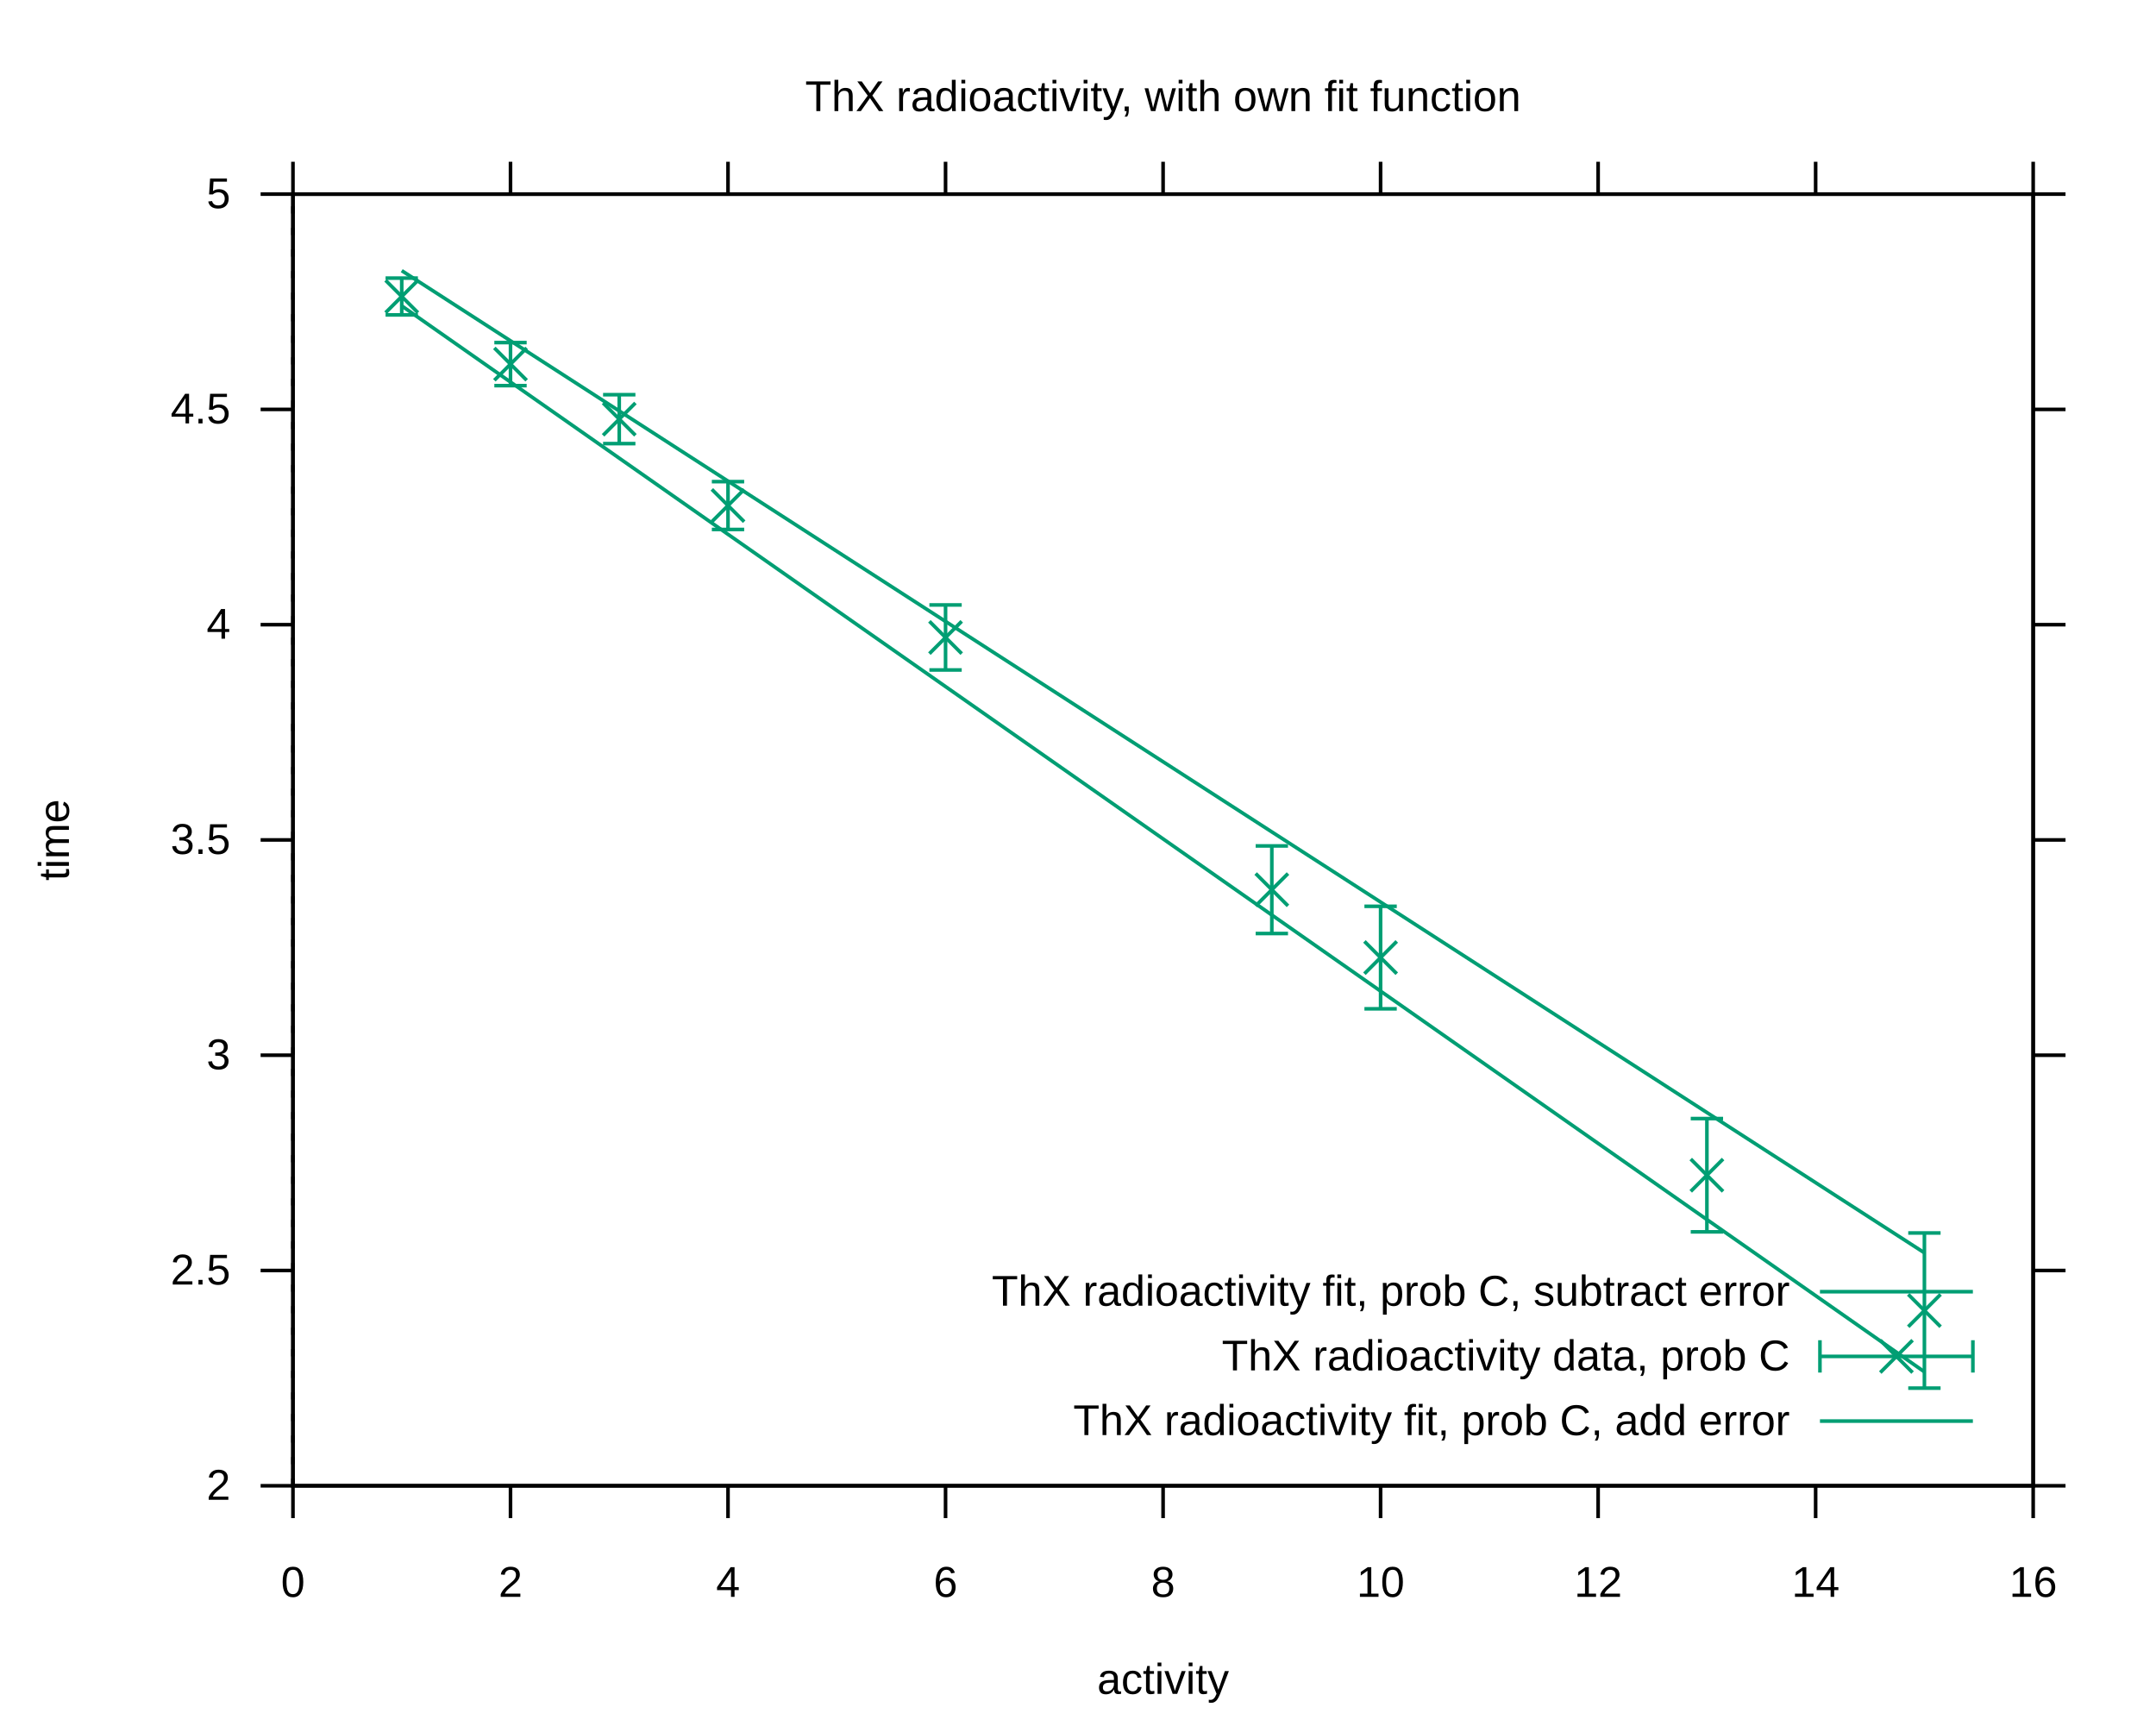
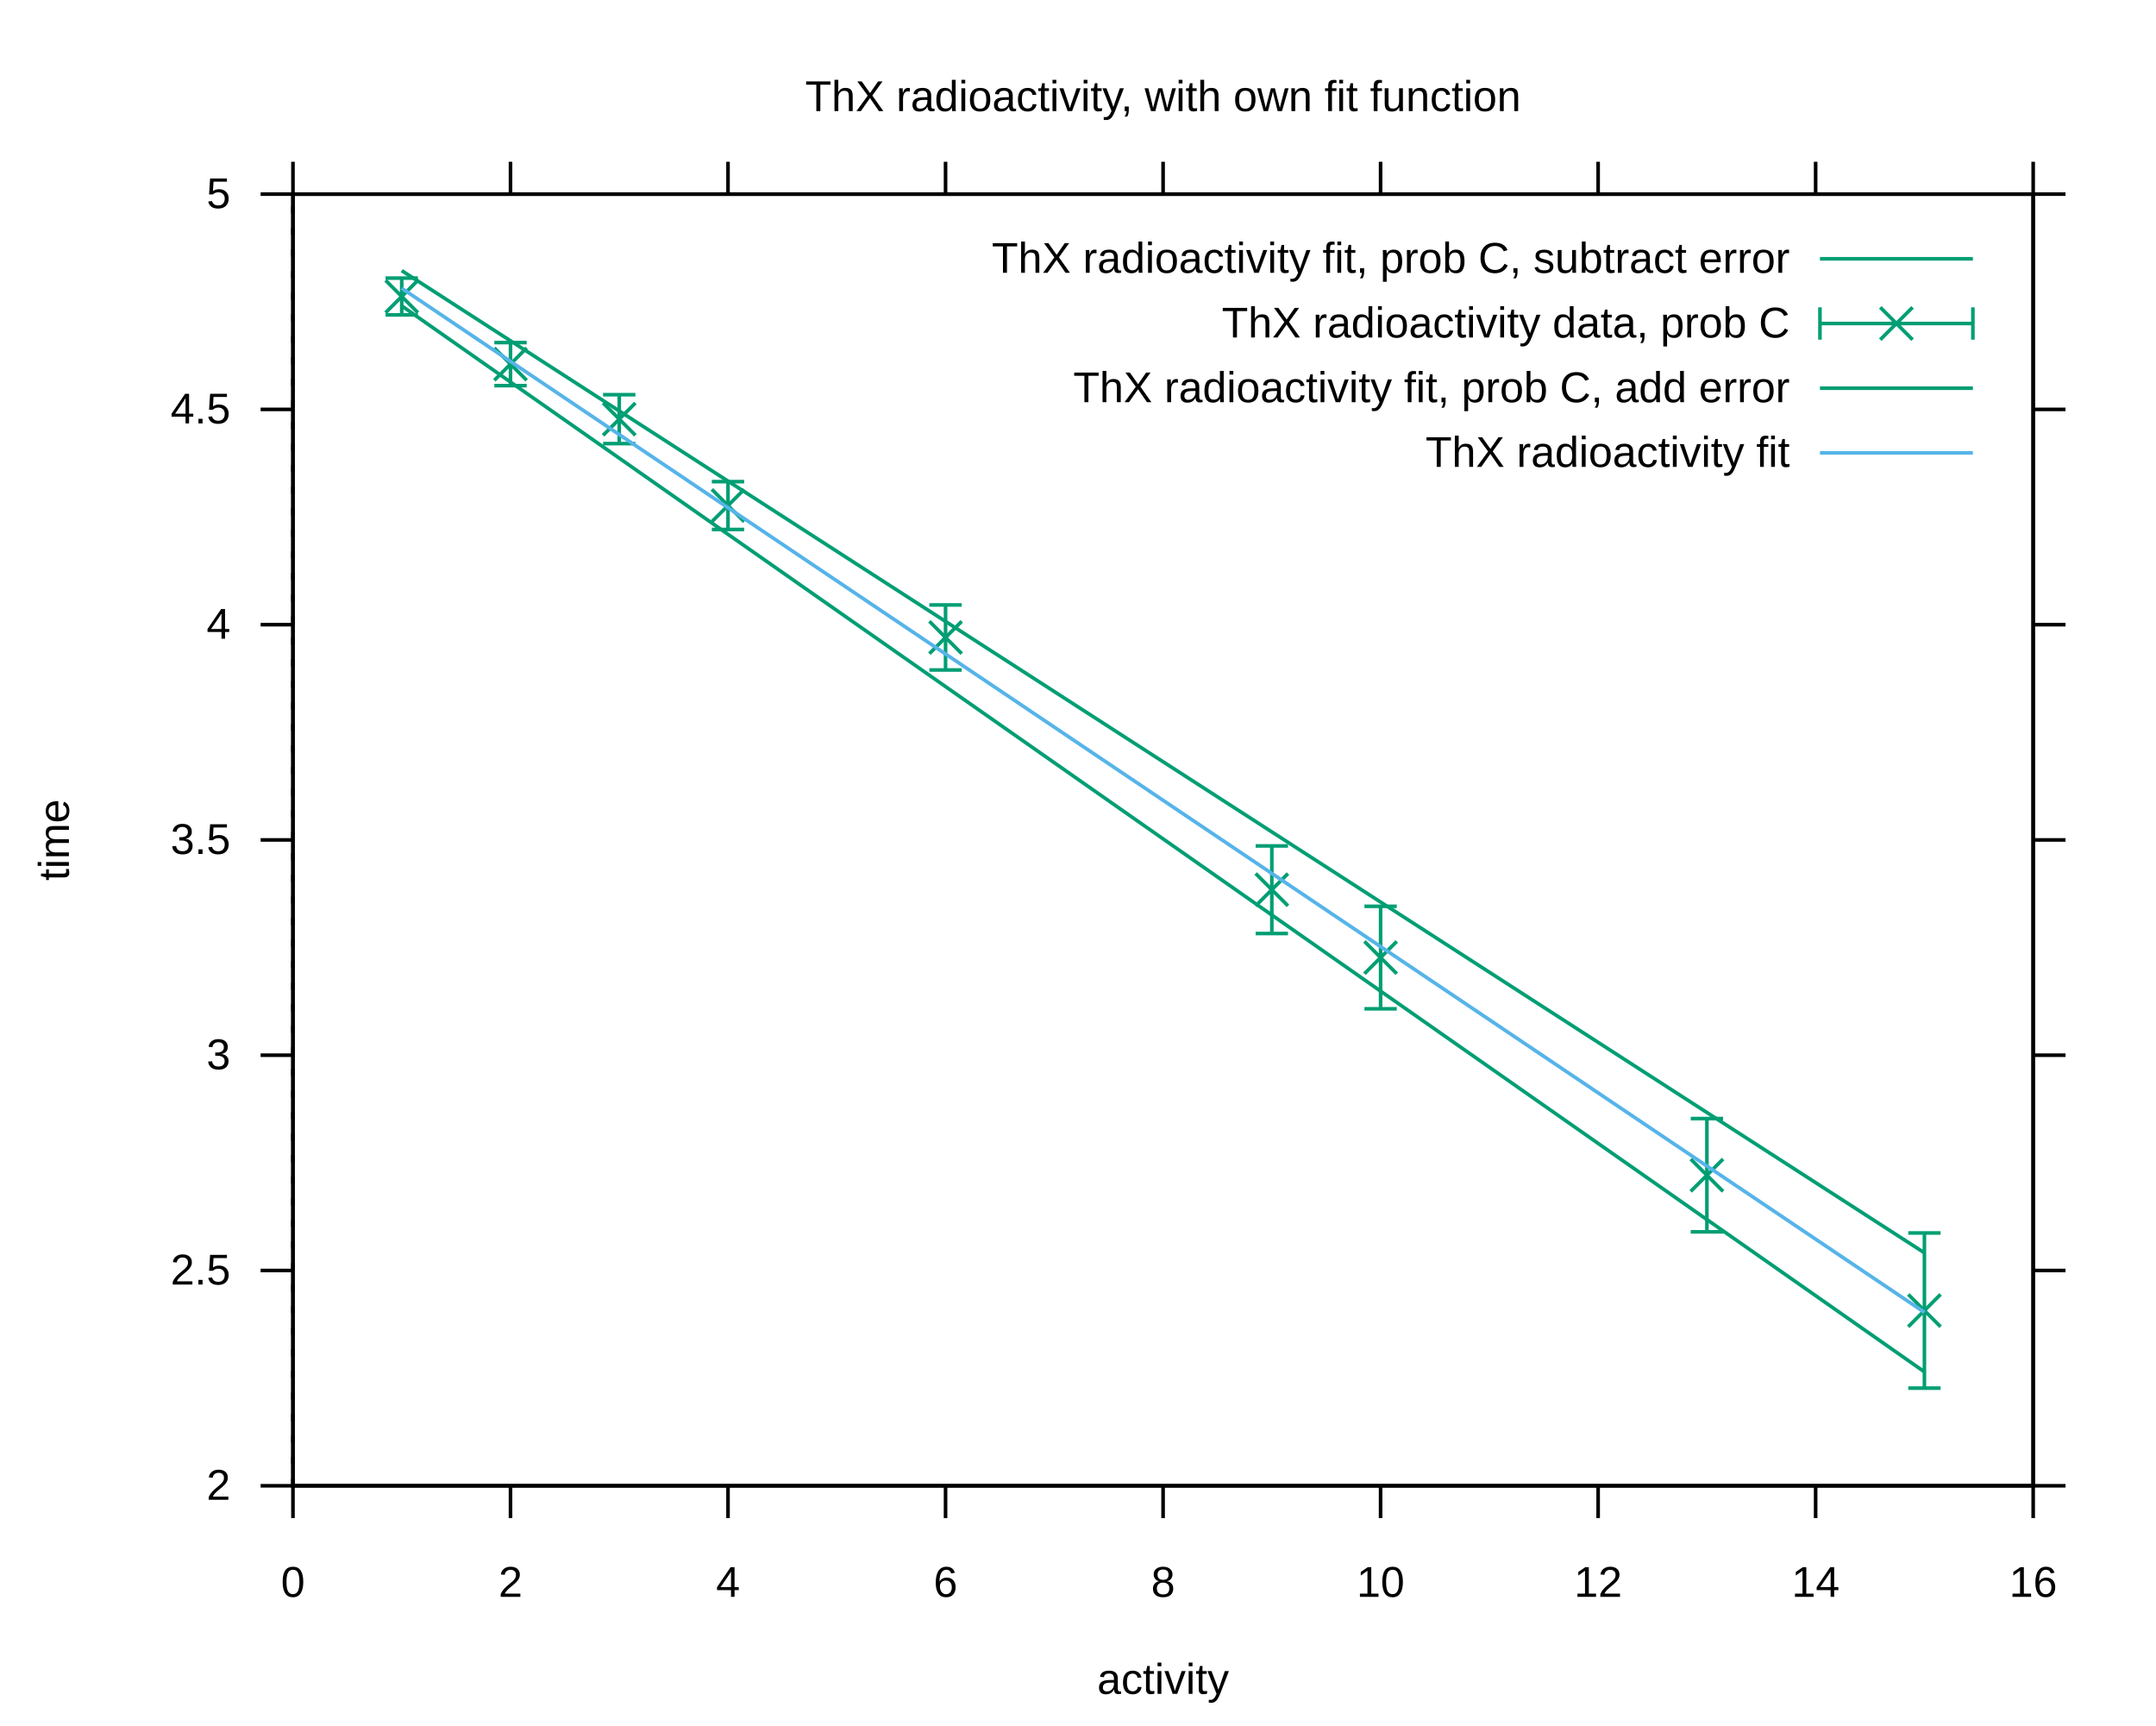
<svg xmlns="http://www.w3.org/2000/svg" xmlns:xlink="http://www.w3.org/1999/xlink" width="600" height="480" viewBox="0 0 600 480">
  <g id="gnuplot_canvas">
    <rect x="0" y="0" width="600" height="480" fill="none" />
    <defs>
      <circle id="gpDot" r="0.5" stroke-width="0.5" stroke="currentColor" />
      <path id="gpPt0" stroke-width="0.222" stroke="currentColor" d="M-1,0 h2 M0,-1 v2" />
      <path id="gpPt1" stroke-width="0.222" stroke="currentColor" d="M-1,-1 L1,1 M1,-1 L-1,1" />
      <path id="gpPt2" stroke-width="0.222" stroke="currentColor" d="M-1,0 L1,0 M0,-1 L0,1 M-1,-1 L1,1 M-1,1 L1,-1" />
      <rect id="gpPt3" stroke-width="0.222" stroke="currentColor" x="-1" y="-1" width="2" height="2" />
      <rect id="gpPt4" stroke-width="0.222" stroke="currentColor" fill="currentColor" x="-1" y="-1" width="2" height="2" />
      <circle id="gpPt5" stroke-width="0.222" stroke="currentColor" cx="0" cy="0" r="1" />
      <use xlink:href="#gpPt5" id="gpPt6" fill="currentColor" stroke="none" />
      <path id="gpPt7" stroke-width="0.222" stroke="currentColor" d="M0,-1.33 L-1.33,0.67 L1.33,0.67 z" />
      <use xlink:href="#gpPt7" id="gpPt8" fill="currentColor" stroke="none" />
      <use xlink:href="#gpPt7" id="gpPt9" stroke="currentColor" transform="rotate(180)" />
      <use xlink:href="#gpPt9" id="gpPt10" fill="currentColor" stroke="none" />
      <use xlink:href="#gpPt3" id="gpPt11" stroke="currentColor" transform="rotate(45)" />
      <use xlink:href="#gpPt11" id="gpPt12" fill="currentColor" stroke="none" />
      <path id="gpPt13" stroke-width="0.222" stroke="currentColor" d="M0,1.330 L1.265,0.411 L0.782,-1.067 L-0.782,-1.076 L-1.265,0.411 z" />
      <use xlink:href="#gpPt13" id="gpPt14" fill="currentColor" stroke="none" />
      <filter id="textbox" filterUnits="objectBoundingBox" x="0" y="0" height="1" width="1">
        <feFlood flood-color="white" flood-opacity="1" result="bgnd" />
        <feComposite in="SourceGraphic" in2="bgnd" operator="atop" />
      </filter>
      <filter id="greybox" filterUnits="objectBoundingBox" x="0" y="0" height="1" width="1">
        <feFlood flood-color="lightgrey" flood-opacity="1" result="grey" />
        <feComposite in="SourceGraphic" in2="grey" operator="atop" />
      </filter>
    </defs>
    <g fill="none" color="white" stroke="currentColor" stroke-width="1.00" stroke-linecap="butt" stroke-linejoin="miter">
</g>
    <g fill="none" color="black" stroke="currentColor" stroke-width="1.00" stroke-linecap="butt" stroke-linejoin="miter">
      <path stroke="black" d="M81.53,413.40 L72.53,413.40 M565.82,413.40 L574.82,413.40  " />
      <g transform="translate(64.14,417.30)" stroke="none" fill="black" font-family="Arial" font-size="12.00" text-anchor="end">
        <text>
          <tspan font-family="Arial"> 2</tspan>
        </text>
      </g>
    </g>
    <g fill="none" color="black" stroke="currentColor" stroke-width="1.00" stroke-linecap="butt" stroke-linejoin="miter">
      <path stroke="black" d="M81.53,353.50 L72.53,353.50 M565.82,353.50 L574.82,353.50  " />
      <g transform="translate(64.14,357.40)" stroke="none" fill="black" font-family="Arial" font-size="12.00" text-anchor="end">
        <text>
          <tspan font-family="Arial"> 2.5</tspan>
        </text>
      </g>
    </g>
    <g fill="none" color="black" stroke="currentColor" stroke-width="1.00" stroke-linecap="butt" stroke-linejoin="miter">
      <path stroke="black" d="M81.53,293.60 L72.53,293.60 M565.82,293.60 L574.82,293.60  " />
      <g transform="translate(64.14,297.50)" stroke="none" fill="black" font-family="Arial" font-size="12.00" text-anchor="end">
        <text>
          <tspan font-family="Arial"> 3</tspan>
        </text>
      </g>
    </g>
    <g fill="none" color="black" stroke="currentColor" stroke-width="1.00" stroke-linecap="butt" stroke-linejoin="miter">
      <path stroke="black" d="M81.53,233.70 L72.53,233.70 M565.82,233.70 L574.82,233.70  " />
      <g transform="translate(64.14,237.60)" stroke="none" fill="black" font-family="Arial" font-size="12.00" text-anchor="end">
        <text>
          <tspan font-family="Arial"> 3.5</tspan>
        </text>
      </g>
    </g>
    <g fill="none" color="black" stroke="currentColor" stroke-width="1.00" stroke-linecap="butt" stroke-linejoin="miter">
      <path stroke="black" d="M81.53,173.81 L72.53,173.81 M565.82,173.81 L574.82,173.81  " />
      <g transform="translate(64.14,177.71)" stroke="none" fill="black" font-family="Arial" font-size="12.00" text-anchor="end">
        <text>
          <tspan font-family="Arial"> 4</tspan>
        </text>
      </g>
    </g>
    <g fill="none" color="black" stroke="currentColor" stroke-width="1.00" stroke-linecap="butt" stroke-linejoin="miter">
      <path stroke="black" d="M81.53,113.91 L72.53,113.91 M565.82,113.91 L574.82,113.91  " />
      <g transform="translate(64.14,117.81)" stroke="none" fill="black" font-family="Arial" font-size="12.00" text-anchor="end">
        <text>
          <tspan font-family="Arial"> 4.5</tspan>
        </text>
      </g>
    </g>
    <g fill="none" color="black" stroke="currentColor" stroke-width="1.00" stroke-linecap="butt" stroke-linejoin="miter">
      <path stroke="black" d="M81.53,54.01 L72.53,54.01 M565.82,54.01 L574.82,54.01  " />
      <g transform="translate(64.14,57.91)" stroke="none" fill="black" font-family="Arial" font-size="12.00" text-anchor="end">
        <text>
          <tspan font-family="Arial"> 5</tspan>
        </text>
      </g>
    </g>
    <g fill="none" color="black" stroke="currentColor" stroke-width="1.00" stroke-linecap="butt" stroke-linejoin="miter">
      <path stroke="black" d="M81.53,413.40 L81.53,422.40 M81.53,54.01 L81.53,45.01  " />
      <g transform="translate(81.53,444.30)" stroke="none" fill="black" font-family="Arial" font-size="12.00" text-anchor="middle">
        <text>
          <tspan font-family="Arial"> 0</tspan>
        </text>
      </g>
    </g>
    <g fill="none" color="black" stroke="currentColor" stroke-width="1.00" stroke-linecap="butt" stroke-linejoin="miter">
      <path stroke="black" d="M142.07,413.40 L142.07,422.40 M142.07,54.01 L142.07,45.01  " />
      <g transform="translate(142.07,444.30)" stroke="none" fill="black" font-family="Arial" font-size="12.00" text-anchor="middle">
        <text>
          <tspan font-family="Arial"> 2</tspan>
        </text>
      </g>
    </g>
    <g fill="none" color="black" stroke="currentColor" stroke-width="1.00" stroke-linecap="butt" stroke-linejoin="miter">
      <path stroke="black" d="M202.60,413.40 L202.60,422.40 M202.60,54.01 L202.60,45.01  " />
      <g transform="translate(202.60,444.30)" stroke="none" fill="black" font-family="Arial" font-size="12.00" text-anchor="middle">
        <text>
          <tspan font-family="Arial"> 4</tspan>
        </text>
      </g>
    </g>
    <g fill="none" color="black" stroke="currentColor" stroke-width="1.00" stroke-linecap="butt" stroke-linejoin="miter">
      <path stroke="black" d="M263.14,413.40 L263.14,422.40 M263.14,54.01 L263.14,45.01  " />
      <g transform="translate(263.14,444.30)" stroke="none" fill="black" font-family="Arial" font-size="12.00" text-anchor="middle">
        <text>
          <tspan font-family="Arial"> 6</tspan>
        </text>
      </g>
    </g>
    <g fill="none" color="black" stroke="currentColor" stroke-width="1.00" stroke-linecap="butt" stroke-linejoin="miter">
      <path stroke="black" d="M323.68,413.40 L323.68,422.40 M323.68,54.01 L323.68,45.01  " />
      <g transform="translate(323.68,444.30)" stroke="none" fill="black" font-family="Arial" font-size="12.00" text-anchor="middle">
        <text>
          <tspan font-family="Arial"> 8</tspan>
        </text>
      </g>
    </g>
    <g fill="none" color="black" stroke="currentColor" stroke-width="1.00" stroke-linecap="butt" stroke-linejoin="miter">
      <path stroke="black" d="M384.21,413.40 L384.21,422.40 M384.21,54.01 L384.21,45.01  " />
      <g transform="translate(384.21,444.30)" stroke="none" fill="black" font-family="Arial" font-size="12.00" text-anchor="middle">
        <text>
          <tspan font-family="Arial"> 10</tspan>
        </text>
      </g>
    </g>
    <g fill="none" color="black" stroke="currentColor" stroke-width="1.00" stroke-linecap="butt" stroke-linejoin="miter">
      <path stroke="black" d="M444.75,413.40 L444.75,422.40 M444.75,54.01 L444.75,45.01  " />
      <g transform="translate(444.75,444.30)" stroke="none" fill="black" font-family="Arial" font-size="12.00" text-anchor="middle">
        <text>
          <tspan font-family="Arial"> 12</tspan>
        </text>
      </g>
    </g>
    <g fill="none" color="black" stroke="currentColor" stroke-width="1.00" stroke-linecap="butt" stroke-linejoin="miter">
      <path stroke="black" d="M505.28,413.40 L505.28,422.40 M505.28,54.01 L505.28,45.01  " />
      <g transform="translate(505.28,444.30)" stroke="none" fill="black" font-family="Arial" font-size="12.00" text-anchor="middle">
        <text>
          <tspan font-family="Arial"> 14</tspan>
        </text>
      </g>
    </g>
    <g fill="none" color="black" stroke="currentColor" stroke-width="1.00" stroke-linecap="butt" stroke-linejoin="miter">
      <path stroke="black" d="M565.82,413.40 L565.82,422.40 M565.82,54.01 L565.82,45.01  " />
      <g transform="translate(565.82,444.30)" stroke="none" fill="black" font-family="Arial" font-size="12.00" text-anchor="middle">
        <text>
          <tspan font-family="Arial"> 16</tspan>
        </text>
      </g>
    </g>
    <g fill="none" color="black" stroke="currentColor" stroke-width="1.00" stroke-linecap="butt" stroke-linejoin="miter">
</g>
    <g fill="none" color="gray" stroke="currentColor" stroke-width="1.00" stroke-linecap="butt" stroke-linejoin="miter">
      <path stroke="black" stroke-dasharray="2,4" d="M81.53,413.40 L81.53,54.01  " />
    </g>
    <g fill="none" color="black" stroke="currentColor" stroke-width="1.00" stroke-linecap="butt" stroke-linejoin="miter">
      <path stroke="black" d="M81.53,54.01 L81.53,413.40 L565.82,413.40 L565.82,54.01 L81.53,54.01 Z  " />
    </g>
    <g fill="none" color="black" stroke="currentColor" stroke-width="1.00" stroke-linecap="butt" stroke-linejoin="miter">
      <g transform="translate(19.18,233.71) rotate(270)" stroke="none" fill="black" font-family="Arial" font-size="12.00" text-anchor="middle">
        <text>
          <tspan font-family="Arial">time</tspan>
        </text>
      </g>
    </g>
    <g fill="none" color="black" stroke="currentColor" stroke-width="1.00" stroke-linecap="butt" stroke-linejoin="miter">
      <g transform="translate(323.67,471.30)" stroke="none" fill="black" font-family="Arial" font-size="12.00" text-anchor="middle">
        <text>
          <tspan font-family="Arial">activity</tspan>
        </text>
      </g>
    </g>
    <g fill="none" color="black" stroke="currentColor" stroke-width="1.00" stroke-linecap="butt" stroke-linejoin="miter">
</g>
    <g id="gnuplot_plot_1">
      <g fill="none" color="black" stroke="currentColor" stroke-width="1.00" stroke-linecap="butt" stroke-linejoin="miter">
-         <g transform="translate(498.09,363.30)" stroke="none" fill="black" font-family="Arial" font-size="12.00" text-anchor="end">
+         <g transform="translate(498.09,75.91)" stroke="none" fill="black" font-family="Arial" font-size="12.00" text-anchor="end">
          <text>
            <tspan font-family="Arial">ThX radioactivity fit, prob C, subtract error</tspan>
          </text>
        </g>
      </g>
      <g fill="none" color="black" stroke="currentColor" stroke-width="1.00" stroke-linecap="butt" stroke-linejoin="miter">
-         <path stroke="rgb(  0, 158, 115)" d="M506.48,359.40 L549.04,359.40 M111.80,85.11 L142.07,106.30 L172.33,127.48 L202.60,148.67 L263.14,191.04 L353.94,254.59   L384.21,275.77 L475.02,339.33 L535.55,381.70  " />
+         <path stroke="rgb(  0, 158, 115)" d="M506.48,72.01 L549.04,72.01 M111.80,85.11 L142.07,106.30 L172.33,127.48 L202.60,148.67 L263.14,191.04 L353.94,254.59   L384.21,275.77 L475.02,339.33 L535.55,381.70  " />
      </g>
    </g>
    <g id="gnuplot_plot_2">
      <g fill="none" color="black" stroke="currentColor" stroke-width="1.00" stroke-linecap="butt" stroke-linejoin="miter">
-         <g transform="translate(498.09,381.30)" stroke="none" fill="black" font-family="Arial" font-size="12.00" text-anchor="end">
+         <g transform="translate(498.09,93.91)" stroke="none" fill="black" font-family="Arial" font-size="12.00" text-anchor="end">
          <text>
            <tspan font-family="Arial">ThX radioactivity data, prob C</tspan>
          </text>
        </g>
      </g>
      <g fill="none" color="black" stroke="currentColor" stroke-width="1.00" stroke-linecap="butt" stroke-linejoin="miter">
-         <path stroke="rgb(  0, 158, 115)" d="M506.48,377.40 L549.04,377.40 M506.48,372.90 L506.48,381.90 M549.04,372.90 L549.04,381.90 M111.80,87.62 L111.80,77.38   M107.30,87.62 L116.30,87.62 M107.30,77.38 L116.30,77.38 M142.07,107.30 L142.07,95.32 M137.57,107.30 L146.57,107.30   M137.57,95.32 L146.57,95.32 M172.33,123.43 L172.33,109.82 M167.83,123.43 L176.83,123.43 M167.83,109.82 L176.83,109.82   M202.60,147.32 L202.60,134.01 M198.10,147.32 L207.10,147.32 M198.10,134.01 L207.10,134.01 M263.14,186.41 L263.14,168.32   M258.64,186.41 L267.64,186.41 M258.64,168.32 L267.64,168.32 M353.94,259.74 L353.94,235.37 M349.44,259.74 L358.44,259.74   M349.44,235.37 L358.44,235.37 M384.21,280.69 L384.21,252.17 M379.71,280.69 L388.71,280.69 M379.71,252.17 L388.71,252.17   M475.02,342.75 L475.02,311.23 M470.52,342.75 L479.52,342.75 M470.52,311.23 L479.52,311.23 M535.55,386.23 L535.55,343.06   M531.05,386.23 L540.05,386.23 M531.05,343.06 L540.05,343.06  " />
+         <path stroke="rgb(  0, 158, 115)" d="M506.48,90.01 L549.04,90.01 M506.48,85.51 L506.48,94.51 M549.04,85.51 L549.04,94.51 M111.80,87.62 L111.80,77.38   M107.30,87.62 L116.30,87.62 M107.30,77.38 L116.30,77.38 M142.07,107.30 L142.07,95.32 M137.57,107.30 L146.57,107.30   M137.57,95.32 L146.57,95.32 M172.33,123.43 L172.33,109.82 M167.83,123.43 L176.83,123.43 M167.83,109.82 L176.83,109.82   M202.60,147.32 L202.60,134.01 M198.10,147.32 L207.10,147.32 M198.10,134.01 L207.10,134.01 M263.14,186.41 L263.14,168.32   M258.64,186.41 L267.64,186.41 M258.64,168.32 L267.64,168.32 M353.94,259.74 L353.94,235.37 M349.44,259.74 L358.44,259.74   M349.44,235.37 L358.44,235.37 M384.21,280.69 L384.21,252.17 M379.71,280.69 L388.71,280.69 M379.71,252.17 L388.71,252.17   M475.02,342.75 L475.02,311.23 M470.52,342.75 L479.52,342.75 M470.52,311.23 L479.52,311.23 M535.55,386.23 L535.55,343.06   M531.05,386.23 L540.05,386.23 M531.05,343.06 L540.05,343.06  " />
      </g>
      <g fill="none" color="black" stroke="currentColor" stroke-width="1.00" stroke-linecap="butt" stroke-linejoin="miter">
        <use xlink:href="#gpPt1" transform="translate(111.80,82.50) scale(4.50)" color="rgb(  0, 158, 115)" />
        <use xlink:href="#gpPt1" transform="translate(142.07,101.31) scale(4.50)" color="rgb(  0, 158, 115)" />
        <use xlink:href="#gpPt1" transform="translate(172.33,116.62) scale(4.50)" color="rgb(  0, 158, 115)" />
        <use xlink:href="#gpPt1" transform="translate(202.60,140.66) scale(4.50)" color="rgb(  0, 158, 115)" />
        <use xlink:href="#gpPt1" transform="translate(263.14,177.37) scale(4.50)" color="rgb(  0, 158, 115)" />
        <use xlink:href="#gpPt1" transform="translate(353.94,247.55) scale(4.50)" color="rgb(  0, 158, 115)" />
        <use xlink:href="#gpPt1" transform="translate(384.21,266.43) scale(4.50)" color="rgb(  0, 158, 115)" />
        <use xlink:href="#gpPt1" transform="translate(475.02,326.99) scale(4.50)" color="rgb(  0, 158, 115)" />
        <use xlink:href="#gpPt1" transform="translate(535.55,364.65) scale(4.50)" color="rgb(  0, 158, 115)" />
-         <use xlink:href="#gpPt1" transform="translate(527.76,377.40) scale(4.50)" color="rgb(  0, 158, 115)" />
+         <use xlink:href="#gpPt1" transform="translate(527.76,90.01) scale(4.50)" color="rgb(  0, 158, 115)" />
      </g>
    </g>
    <g id="gnuplot_plot_3">
      <g fill="none" color="black" stroke="currentColor" stroke-width="1.00" stroke-linecap="butt" stroke-linejoin="miter">
-         <g transform="translate(498.09,399.30)" stroke="none" fill="black" font-family="Arial" font-size="12.00" text-anchor="end">
+         <g transform="translate(498.09,111.91)" stroke="none" fill="black" font-family="Arial" font-size="12.00" text-anchor="end">
          <text>
            <tspan font-family="Arial">ThX radioactivity fit, prob C, add error</tspan>
          </text>
        </g>
      </g>
      <g fill="none" color="black" stroke="currentColor" stroke-width="1.00" stroke-linecap="butt" stroke-linejoin="miter">
-         <path stroke="rgb(  0, 158, 115)" d="M506.48,395.40 L549.04,395.40 M111.80,75.31 L142.07,94.83 L172.33,114.35 L202.60,133.87 L263.14,172.91 L353.94,231.47   L384.21,250.99 L475.02,309.55 L535.55,348.58  " />
-       </g>
-     </g>
-     <g fill="none" color="white" stroke="rgb(  0, 158, 115)" stroke-width="2.00" stroke-linecap="butt" stroke-linejoin="miter">
+         <path stroke="rgb(  0, 158, 115)" d="M506.48,108.01 L549.04,108.01 M111.80,75.31 L142.07,94.83 L172.33,114.35 L202.60,133.87 L263.14,172.91 L353.94,231.47   L384.21,250.99 L475.02,309.55 L535.55,348.58  " />
+       </g>
+     </g>
+     <g id="gnuplot_plot_4">
+       <g fill="none" color="black" stroke="currentColor" stroke-width="1.00" stroke-linecap="butt" stroke-linejoin="miter">
+         <g transform="translate(498.09,129.91)" stroke="none" fill="black" font-family="Arial" font-size="12.00" text-anchor="end">
+           <text>
+             <tspan font-family="Arial">ThX radioactivity fit</tspan>
+           </text>
+         </g>
+       </g>
+       <g fill="none" color="black" stroke="currentColor" stroke-width="1.00" stroke-linecap="butt" stroke-linejoin="miter">
+         <path stroke="rgb( 86, 180, 233)" d="M506.48,126.01 L549.04,126.01 M111.80,80.21 L142.07,100.57 L172.33,120.92 L202.60,141.27 L263.14,181.97 L353.94,243.03   L384.21,263.38 L475.02,324.44 L535.55,365.14  " />
+       </g>
+     </g>
+     <g fill="none" color="white" stroke="rgb( 86, 180, 233)" stroke-width="2.00" stroke-linecap="butt" stroke-linejoin="miter">
</g>
    <g fill="none" color="black" stroke="currentColor" stroke-width="2.00" stroke-linecap="butt" stroke-linejoin="miter">
</g>
    <g fill="none" color="black" stroke="black" stroke-width="1.00" stroke-linecap="butt" stroke-linejoin="miter">
</g>
    <g fill="none" color="black" stroke="currentColor" stroke-width="1.00" stroke-linecap="butt" stroke-linejoin="miter">
      <path stroke="black" d="M81.53,54.01 L81.53,413.40 L565.82,413.40 L565.82,54.01 L81.53,54.01 Z  " />
    </g>
    <g fill="none" color="black" stroke="currentColor" stroke-width="1.00" stroke-linecap="butt" stroke-linejoin="miter">
      <g transform="translate(323.67,30.91)" stroke="none" fill="black" font-family="Arial" font-size="12.00" text-anchor="middle">
        <text>
          <tspan font-family="Arial">ThX radioactivity, with own fit function</tspan>
        </text>
      </g>
    </g>
    <g fill="none" color="black" stroke="currentColor" stroke-width="1.00" stroke-linecap="butt" stroke-linejoin="miter">
</g>
  </g>
</svg>
